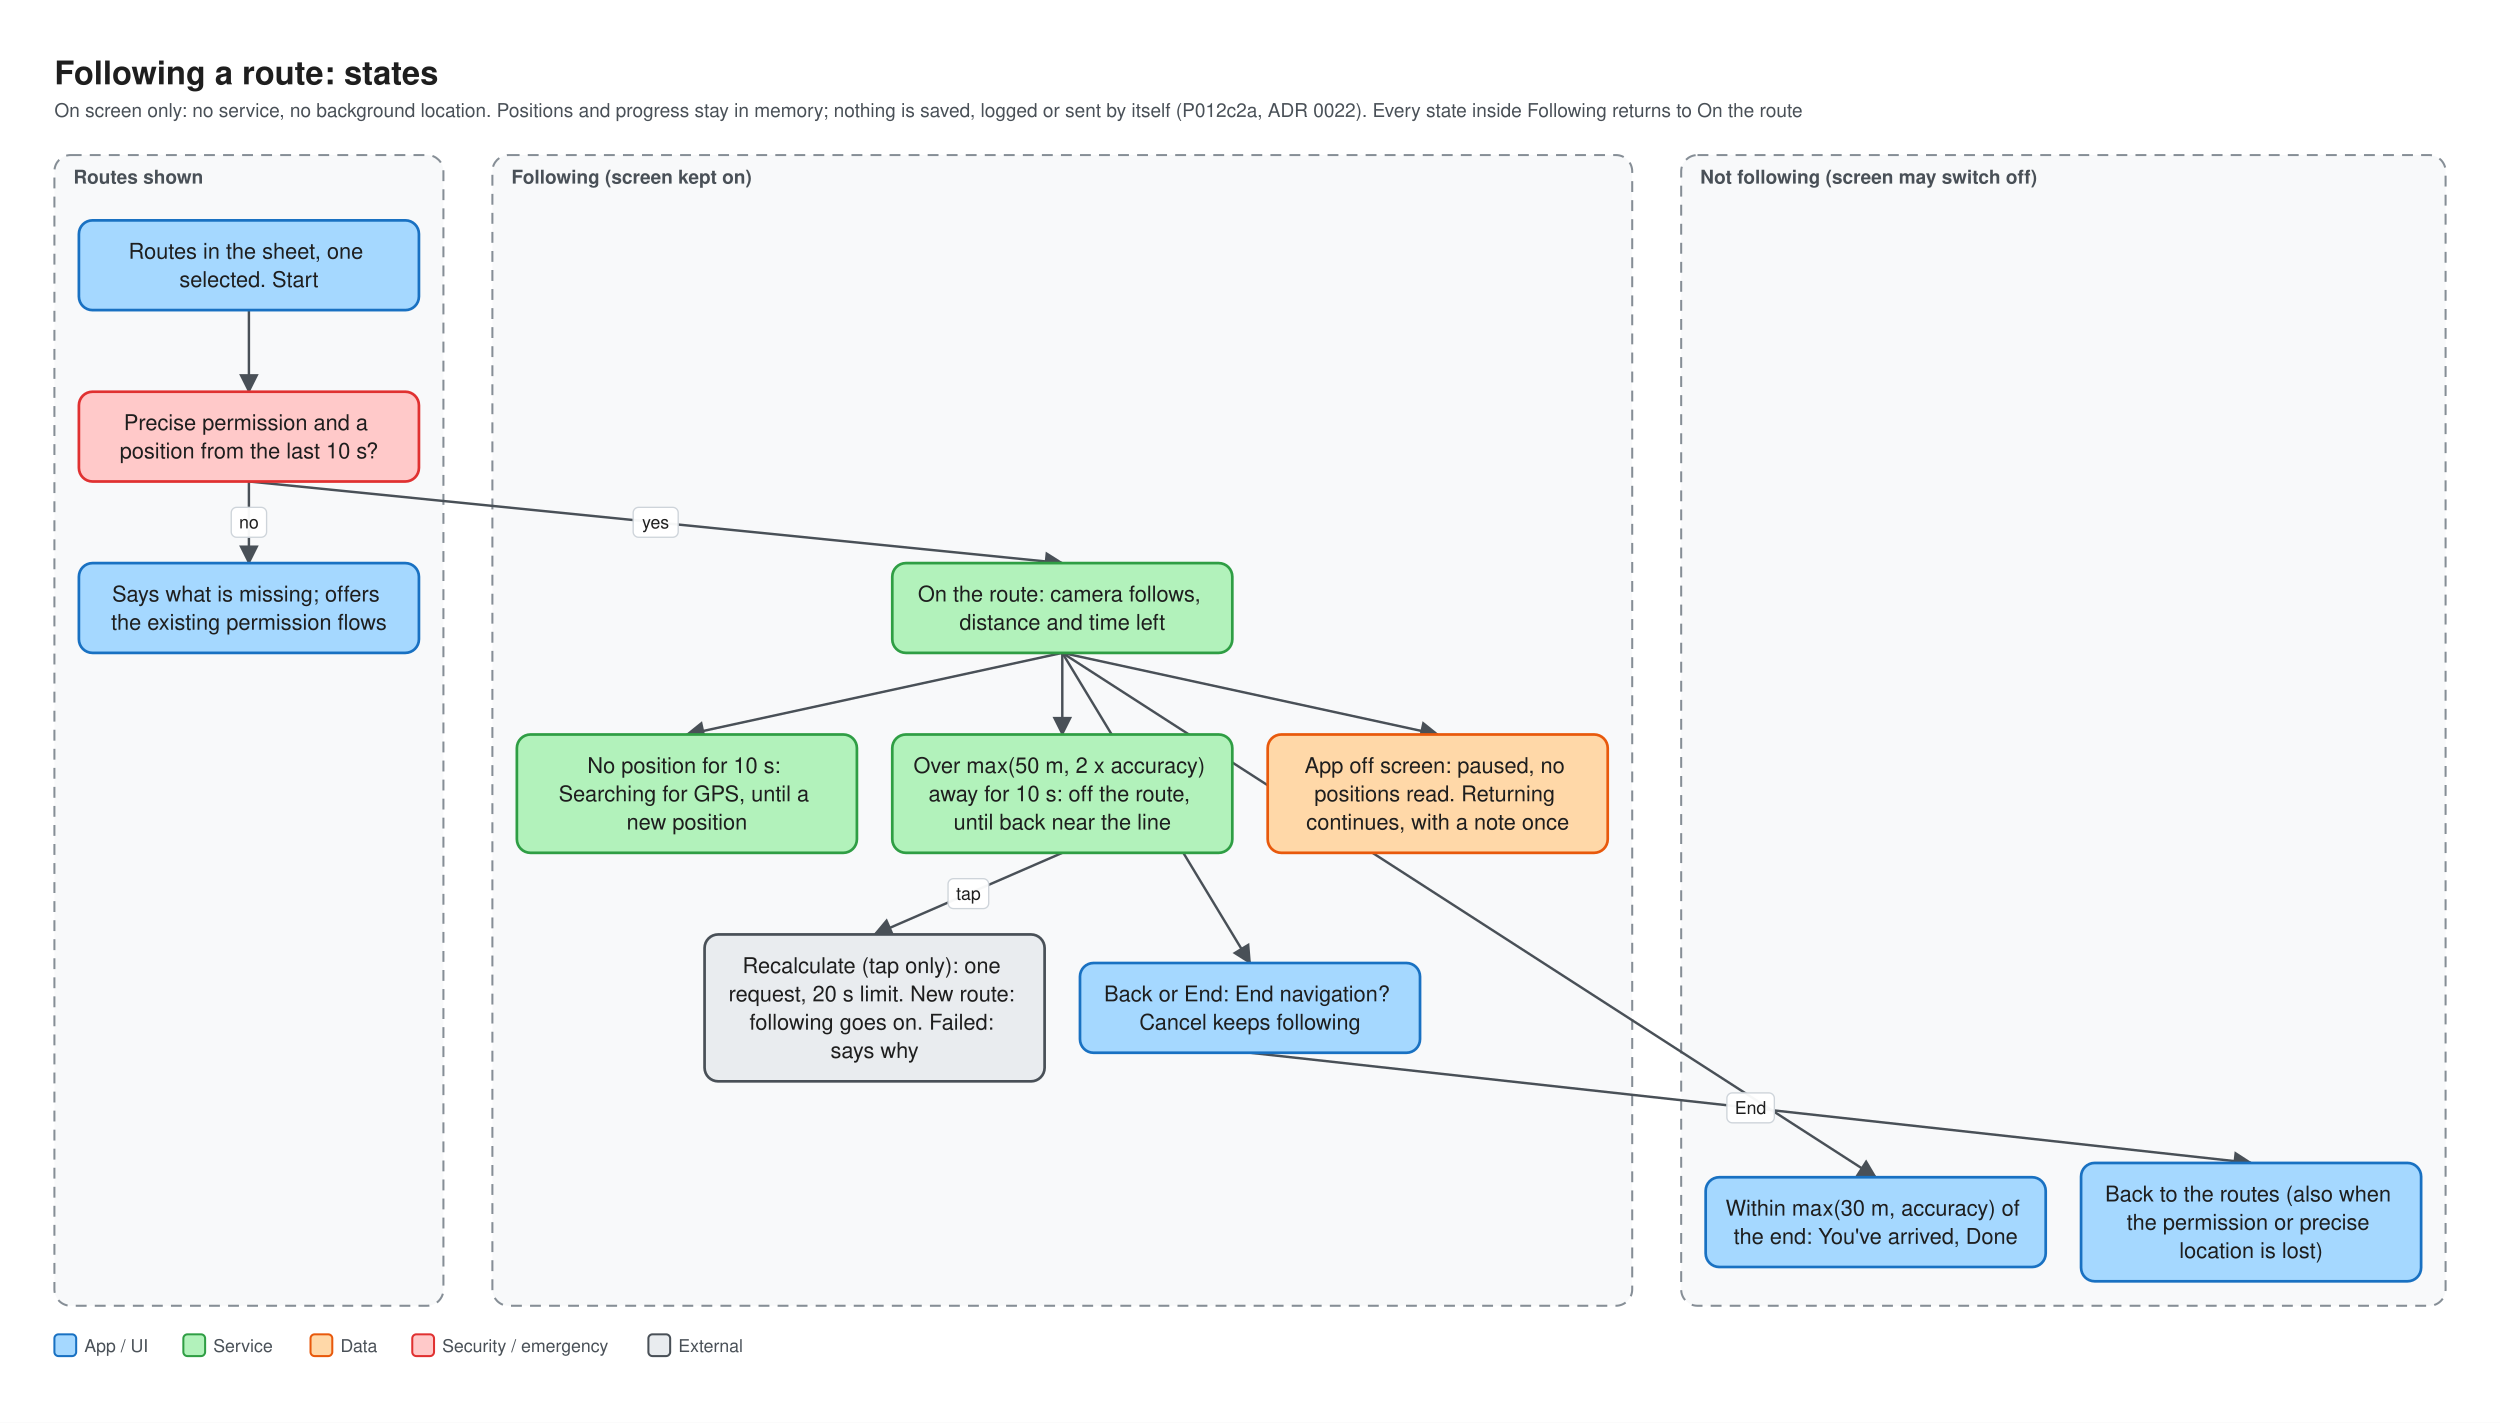
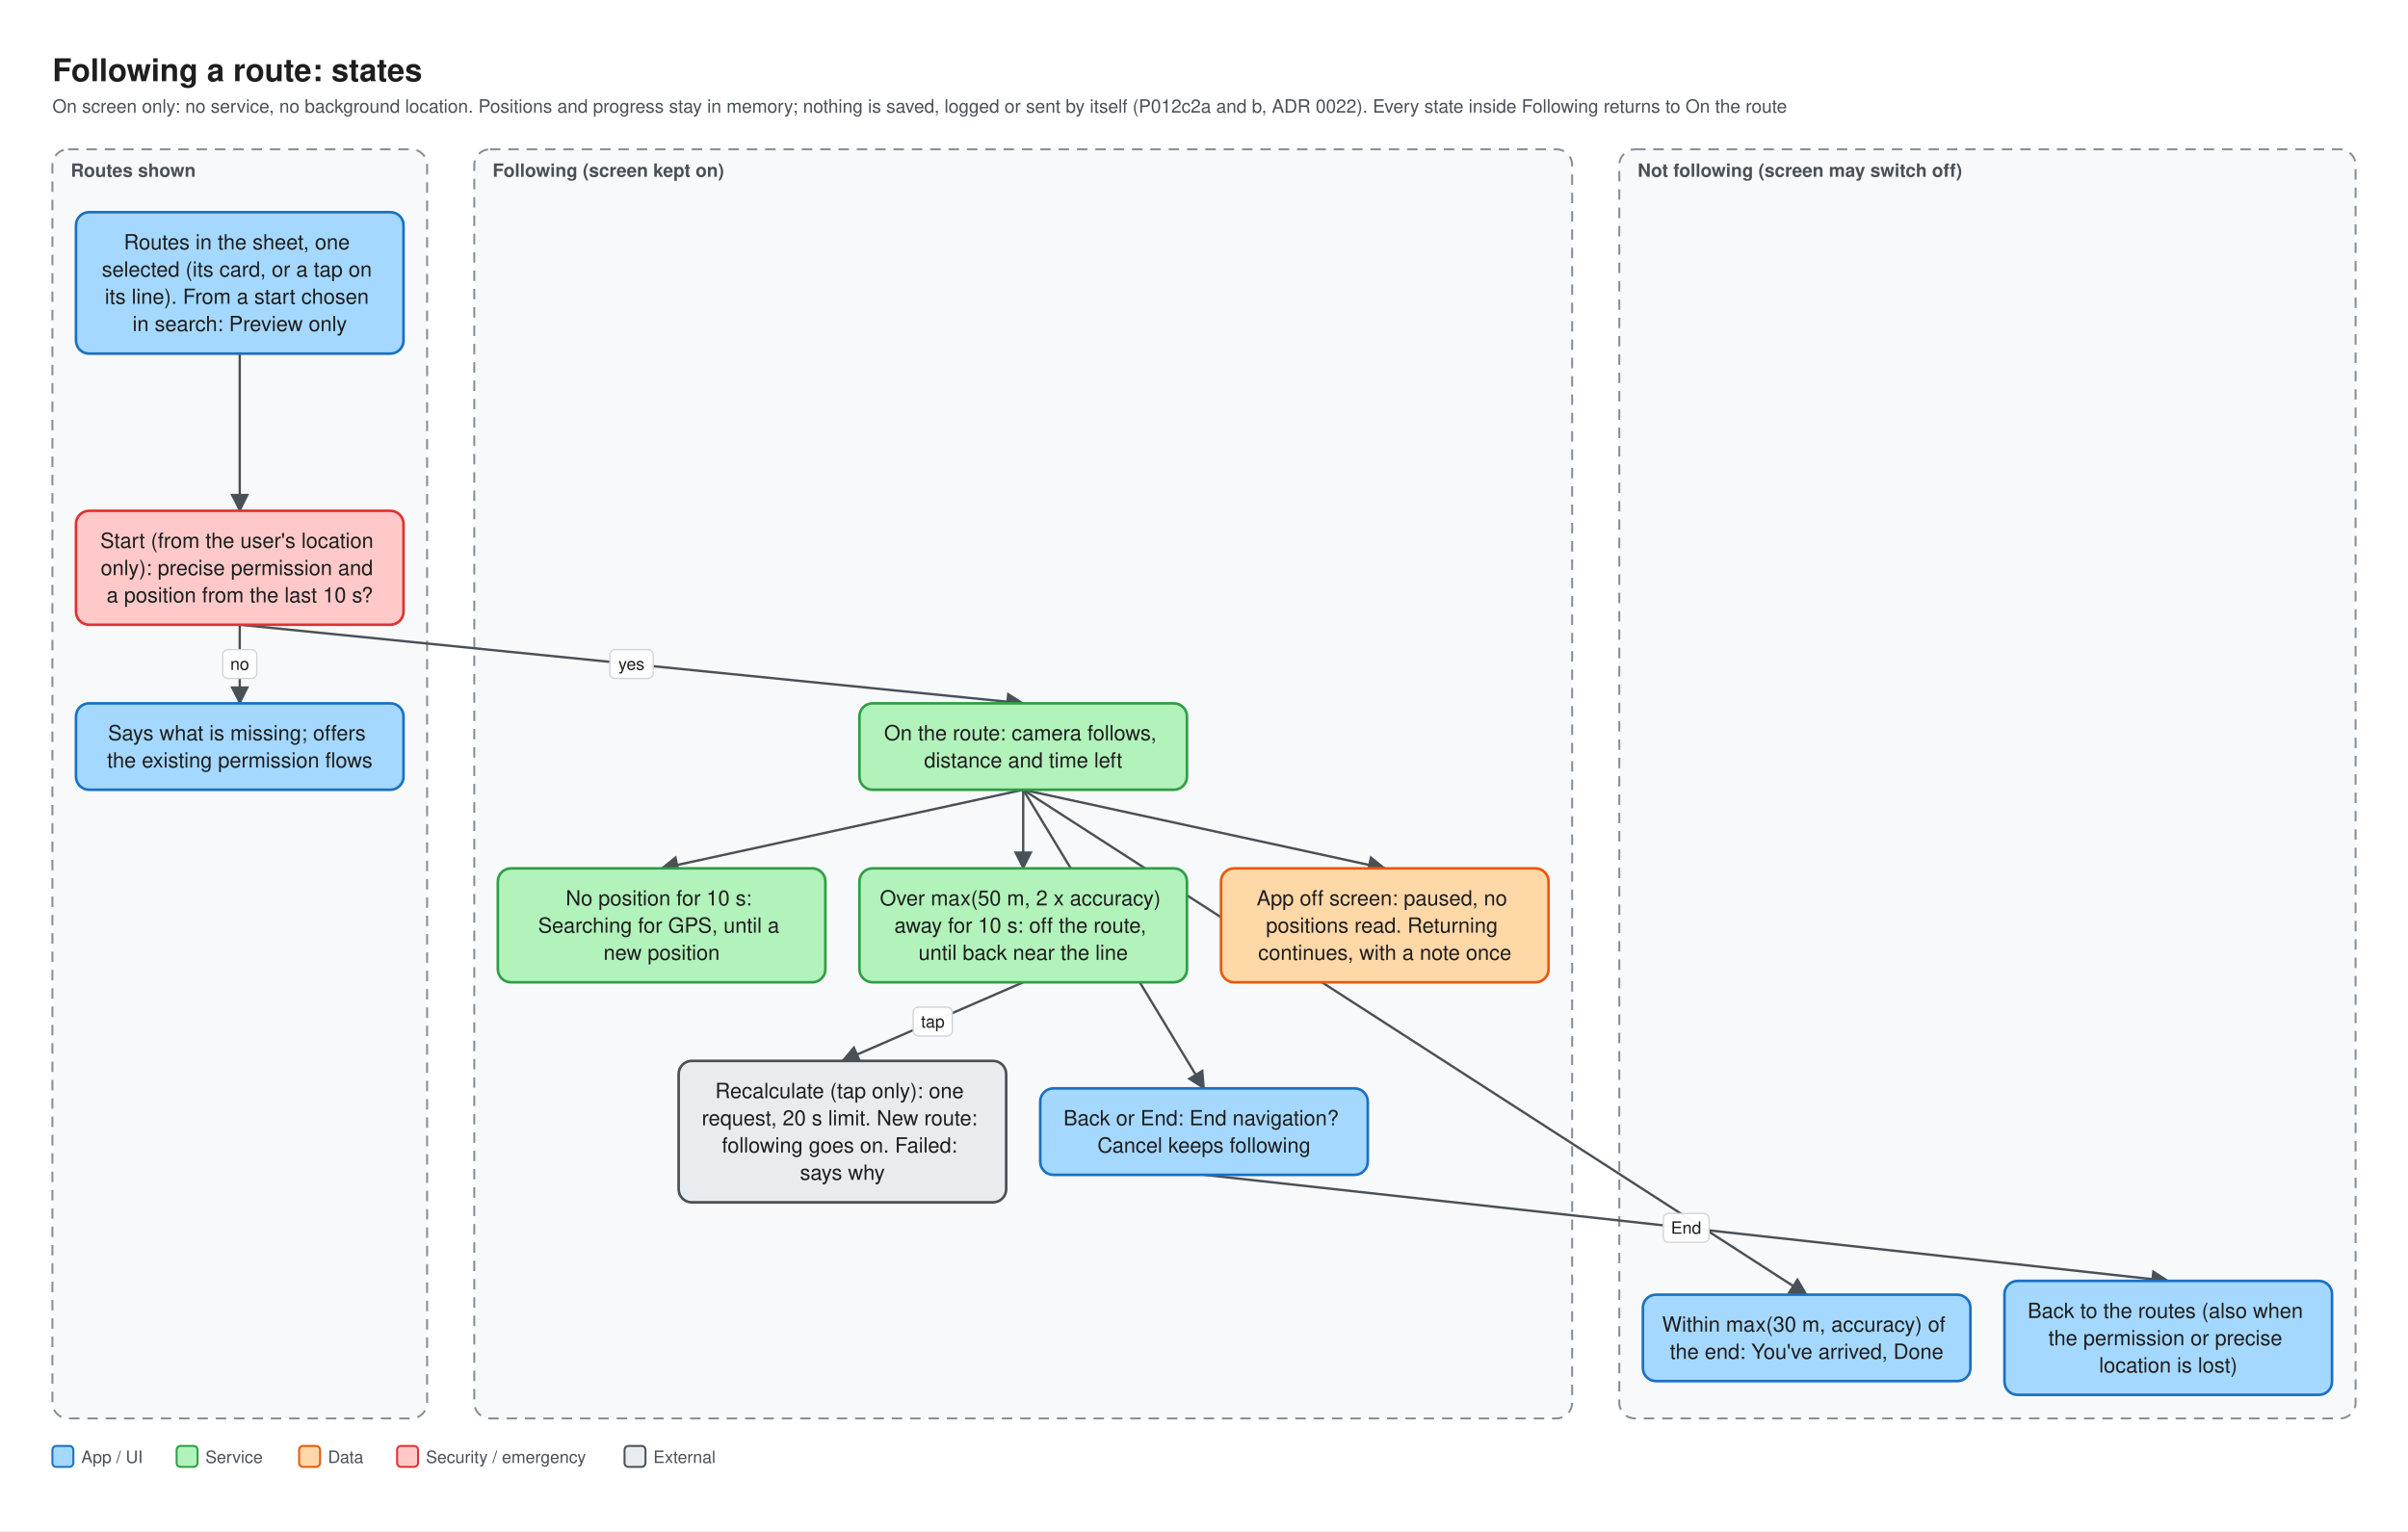
- <svg xmlns="http://www.w3.org/2000/svg" width="1838" height="1046" viewBox="0 0 1838 1046" font-family="Helvetica, Arial, sans-serif">
+ <svg xmlns="http://www.w3.org/2000/svg" width="1838" height="1169" viewBox="0 0 1838 1169" font-family="Helvetica, Arial, sans-serif">
  <defs>
    <marker id="arrow" viewBox="0 0 10 10" refX="9" refY="5" markerWidth="8" markerHeight="8" orient="auto">
      <path d="M0,0 L10,5 L0,10 z" fill="#495057" />
    </marker>
  </defs>
  <rect width="100%" height="100%" fill="#ffffff" />
  <text x="40" y="62" font-size="24" font-weight="700" fill="#1e1e1e">Following a route: states</text>
-   <text x="40" y="86" font-size="14" fill="#495057">On screen only: no service, no background location. Positions and progress stay in memory; nothing is saved, logged or sent by itself (P012c2a, ADR 0022). Every state inside Following returns to On the route</text>
-   <rect x="40" y="114" width="286" height="846" rx="12" fill="#f8f9fa" stroke="#868e96" stroke-width="1.5" stroke-dasharray="8 6" />
+   <text x="40" y="86" font-size="14" fill="#495057">On screen only: no service, no background location. Positions and progress stay in memory; nothing is saved, logged or sent by itself (P012c2a and b, ADR 0022). Every state inside Following returns to On the route</text>
+   <rect x="40" y="114" width="286" height="969" rx="12" fill="#f8f9fa" stroke="#868e96" stroke-width="1.5" stroke-dasharray="8 6" />
  <text x="54" y="135" font-size="14" font-weight="700" fill="#495057">Routes shown</text>
-   <rect x="362" y="114" width="838" height="846" rx="12" fill="#f8f9fa" stroke="#868e96" stroke-width="1.5" stroke-dasharray="8 6" />
+   <rect x="362" y="114" width="838" height="969" rx="12" fill="#f8f9fa" stroke="#868e96" stroke-width="1.5" stroke-dasharray="8 6" />
  <text x="376" y="135" font-size="14" font-weight="700" fill="#495057">Following (screen kept on)</text>
-   <rect x="1236" y="114" width="562" height="846" rx="12" fill="#f8f9fa" stroke="#868e96" stroke-width="1.5" stroke-dasharray="8 6" />
+   <rect x="1236" y="114" width="562" height="969" rx="12" fill="#f8f9fa" stroke="#868e96" stroke-width="1.5" stroke-dasharray="8 6" />
  <text x="1250" y="135" font-size="14" font-weight="700" fill="#495057">Not following (screen may switch off)</text>
-   <line x1="183" y1="228" x2="183" y2="288" stroke="#495057" stroke-width="1.8" marker-end="url(#arrow)" />
-   <line x1="183" y1="354" x2="183" y2="414" stroke="#495057" stroke-width="1.8" marker-end="url(#arrow)" />
-   <line x1="183" y1="354" x2="781" y2="414" stroke="#495057" stroke-width="1.8" marker-end="url(#arrow)" />
-   <line x1="781" y1="480" x2="505" y2="540" stroke="#495057" stroke-width="1.8" marker-end="url(#arrow)" />
-   <line x1="781" y1="480" x2="781" y2="540" stroke="#495057" stroke-width="1.8" marker-end="url(#arrow)" />
-   <line x1="781" y1="480" x2="1057" y2="540" stroke="#495057" stroke-width="1.8" marker-end="url(#arrow)" />
-   <line x1="781" y1="627" x2="643" y2="687" stroke="#495057" stroke-width="1.8" marker-end="url(#arrow)" />
-   <line x1="781" y1="480" x2="919" y2="708" stroke="#495057" stroke-width="1.8" marker-end="url(#arrow)" />
-   <line x1="919" y1="774" x2="1655" y2="855" stroke="#495057" stroke-width="1.8" marker-end="url(#arrow)" />
-   <line x1="781" y1="480" x2="1379" y2="865.5" stroke="#495057" stroke-width="1.8" marker-end="url(#arrow)" />
-   <rect x="58" y="162" width="250" height="66" rx="10" fill="#a5d8ff" stroke="#1971c2" stroke-width="2" />
+   <line x1="183" y1="270" x2="183" y2="390" stroke="#495057" stroke-width="1.8" marker-end="url(#arrow)" />
+   <line x1="183" y1="477" x2="183" y2="537" stroke="#495057" stroke-width="1.8" marker-end="url(#arrow)" />
+   <line x1="183" y1="477" x2="781" y2="537" stroke="#495057" stroke-width="1.8" marker-end="url(#arrow)" />
+   <line x1="781" y1="603" x2="505" y2="663" stroke="#495057" stroke-width="1.8" marker-end="url(#arrow)" />
+   <line x1="781" y1="603" x2="781" y2="663" stroke="#495057" stroke-width="1.8" marker-end="url(#arrow)" />
+   <line x1="781" y1="603" x2="1057" y2="663" stroke="#495057" stroke-width="1.8" marker-end="url(#arrow)" />
+   <line x1="781" y1="750" x2="643" y2="810" stroke="#495057" stroke-width="1.8" marker-end="url(#arrow)" />
+   <line x1="781" y1="603" x2="919" y2="831" stroke="#495057" stroke-width="1.8" marker-end="url(#arrow)" />
+   <line x1="919" y1="897" x2="1655" y2="978" stroke="#495057" stroke-width="1.8" marker-end="url(#arrow)" />
+   <line x1="781" y1="603" x2="1379" y2="988.5" stroke="#495057" stroke-width="1.8" marker-end="url(#arrow)" />
+   <rect x="58" y="162" width="250" height="108" rx="10" fill="#a5d8ff" stroke="#1971c2" stroke-width="2" />
  <text x="183" font-size="16" fill="#1e1e1e" text-anchor="middle">
-     <tspan x="183" y="190.2">Routes in the sheet, one</tspan>
-     <tspan x="183" y="211">selected. Start</tspan>
+     <tspan x="183" y="190.4">Routes in the sheet, one</tspan>
+     <tspan x="183" y="211.2">selected (its card, or a tap on</tspan>
+     <tspan x="183" y="232">its line). From a start chosen</tspan>
+     <tspan x="183" y="252.8">in search: Preview only</tspan>
  </text>
-   <rect x="58" y="288" width="250" height="66" rx="10" fill="#ffc9c9" stroke="#e03131" stroke-width="2" />
+   <rect x="58" y="390" width="250" height="87" rx="10" fill="#ffc9c9" stroke="#e03131" stroke-width="2" />
  <text x="183" font-size="16" fill="#1e1e1e" text-anchor="middle">
-     <tspan x="183" y="316.2">Precise permission and a</tspan>
-     <tspan x="183" y="337">position from the last 10 s?</tspan>
+     <tspan x="183" y="418.3">Start (from the user's location</tspan>
+     <tspan x="183" y="439.1">only): precise permission and</tspan>
+     <tspan x="183" y="459.9">a position from the last 10 s?</tspan>
  </text>
-   <rect x="58" y="414" width="250" height="66" rx="10" fill="#a5d8ff" stroke="#1971c2" stroke-width="2" />
+   <rect x="58" y="537" width="250" height="66" rx="10" fill="#a5d8ff" stroke="#1971c2" stroke-width="2" />
  <text x="183" font-size="16" fill="#1e1e1e" text-anchor="middle">
-     <tspan x="183" y="442.2">Says what is missing; offers</tspan>
-     <tspan x="183" y="463">the existing permission flows</tspan>
+     <tspan x="183" y="565.2">Says what is missing; offers</tspan>
+     <tspan x="183" y="586">the existing permission flows</tspan>
  </text>
-   <rect x="656" y="414" width="250" height="66" rx="10" fill="#b2f2bb" stroke="#2f9e44" stroke-width="2" />
+   <rect x="656" y="537" width="250" height="66" rx="10" fill="#b2f2bb" stroke="#2f9e44" stroke-width="2" />
  <text x="781" font-size="16" fill="#1e1e1e" text-anchor="middle">
-     <tspan x="781" y="442.2">On the route: camera follows,</tspan>
-     <tspan x="781" y="463">distance and time left</tspan>
+     <tspan x="781" y="565.2">On the route: camera follows,</tspan>
+     <tspan x="781" y="586">distance and time left</tspan>
  </text>
-   <rect x="380" y="540" width="250" height="87" rx="10" fill="#b2f2bb" stroke="#2f9e44" stroke-width="2" />
+   <rect x="380" y="663" width="250" height="87" rx="10" fill="#b2f2bb" stroke="#2f9e44" stroke-width="2" />
  <text x="505" font-size="16" fill="#1e1e1e" text-anchor="middle">
-     <tspan x="505" y="568.3">No position for 10 s:</tspan>
-     <tspan x="505" y="589.1">Searching for GPS, until a</tspan>
-     <tspan x="505" y="609.9">new position</tspan>
+     <tspan x="505" y="691.3">No position for 10 s:</tspan>
+     <tspan x="505" y="712.1">Searching for GPS, until a</tspan>
+     <tspan x="505" y="732.9">new position</tspan>
  </text>
-   <rect x="656" y="540" width="250" height="87" rx="10" fill="#b2f2bb" stroke="#2f9e44" stroke-width="2" />
+   <rect x="656" y="663" width="250" height="87" rx="10" fill="#b2f2bb" stroke="#2f9e44" stroke-width="2" />
  <text x="781" font-size="16" fill="#1e1e1e" text-anchor="middle">
-     <tspan x="781" y="568.3">Over max(50 m, 2 x accuracy)</tspan>
-     <tspan x="781" y="589.1">away for 10 s: off the route,</tspan>
-     <tspan x="781" y="609.9">until back near the line</tspan>
+     <tspan x="781" y="691.3">Over max(50 m, 2 x accuracy)</tspan>
+     <tspan x="781" y="712.1">away for 10 s: off the route,</tspan>
+     <tspan x="781" y="732.9">until back near the line</tspan>
  </text>
-   <rect x="518" y="687" width="250" height="108" rx="10" fill="#e9ecef" stroke="#495057" stroke-width="2" />
+   <rect x="518" y="810" width="250" height="108" rx="10" fill="#e9ecef" stroke="#495057" stroke-width="2" />
  <text x="643" font-size="16" fill="#1e1e1e" text-anchor="middle">
-     <tspan x="643" y="715.4">Recalculate (tap only): one</tspan>
-     <tspan x="643" y="736.2">request, 20 s limit. New route:</tspan>
-     <tspan x="643" y="757">following goes on. Failed:</tspan>
-     <tspan x="643" y="777.8">says why</tspan>
+     <tspan x="643" y="838.4">Recalculate (tap only): one</tspan>
+     <tspan x="643" y="859.2">request, 20 s limit. New route:</tspan>
+     <tspan x="643" y="880">following goes on. Failed:</tspan>
+     <tspan x="643" y="900.8">says why</tspan>
  </text>
-   <rect x="932" y="540" width="250" height="87" rx="10" fill="#ffd8a8" stroke="#e8590c" stroke-width="2" />
+   <rect x="932" y="663" width="250" height="87" rx="10" fill="#ffd8a8" stroke="#e8590c" stroke-width="2" />
  <text x="1057" font-size="16" fill="#1e1e1e" text-anchor="middle">
-     <tspan x="1057" y="568.3">App off screen: paused, no</tspan>
-     <tspan x="1057" y="589.1">positions read. Returning</tspan>
-     <tspan x="1057" y="609.9">continues, with a note once</tspan>
+     <tspan x="1057" y="691.3">App off screen: paused, no</tspan>
+     <tspan x="1057" y="712.1">positions read. Returning</tspan>
+     <tspan x="1057" y="732.9">continues, with a note once</tspan>
  </text>
-   <rect x="794" y="708" width="250" height="66" rx="10" fill="#a5d8ff" stroke="#1971c2" stroke-width="2" />
+   <rect x="794" y="831" width="250" height="66" rx="10" fill="#a5d8ff" stroke="#1971c2" stroke-width="2" />
  <text x="919" font-size="16" fill="#1e1e1e" text-anchor="middle">
-     <tspan x="919" y="736.2">Back or End: End navigation?</tspan>
-     <tspan x="919" y="757">Cancel keeps following</tspan>
+     <tspan x="919" y="859.2">Back or End: End navigation?</tspan>
+     <tspan x="919" y="880">Cancel keeps following</tspan>
  </text>
-   <rect x="1254" y="865.5" width="250" height="66" rx="10" fill="#a5d8ff" stroke="#1971c2" stroke-width="2" />
+   <rect x="1254" y="988.5" width="250" height="66" rx="10" fill="#a5d8ff" stroke="#1971c2" stroke-width="2" />
  <text x="1379" font-size="16" fill="#1e1e1e" text-anchor="middle">
-     <tspan x="1379" y="893.7">Within max(30 m, accuracy) of</tspan>
-     <tspan x="1379" y="914.5">the end: You've arrived, Done</tspan>
+     <tspan x="1379" y="1016.7">Within max(30 m, accuracy) of</tspan>
+     <tspan x="1379" y="1037.5">the end: You've arrived, Done</tspan>
  </text>
-   <rect x="1530" y="855" width="250" height="87" rx="10" fill="#a5d8ff" stroke="#1971c2" stroke-width="2" />
+   <rect x="1530" y="978" width="250" height="87" rx="10" fill="#a5d8ff" stroke="#1971c2" stroke-width="2" />
  <text x="1655" font-size="16" fill="#1e1e1e" text-anchor="middle">
-     <tspan x="1655" y="883.3">Back to the routes (also when</tspan>
-     <tspan x="1655" y="904.1">the permission or precise</tspan>
-     <tspan x="1655" y="924.9">location is lost)</tspan>
+     <tspan x="1655" y="1006.3">Back to the routes (also when</tspan>
+     <tspan x="1655" y="1027.1">the permission or precise</tspan>
+     <tspan x="1655" y="1047.9">location is lost)</tspan>
  </text>
-   <rect x="170" y="373" width="26" height="22" rx="4" fill="#ffffff" fill-opacity="0.95" stroke="#ced4da" stroke-width="1" />
-   <text x="183" y="388.5" font-size="13" fill="#1e1e1e" text-anchor="middle">no</text>
-   <rect x="465.5" y="373" width="33.1" height="22" rx="4" fill="#ffffff" fill-opacity="0.95" stroke="#ced4da" stroke-width="1" />
-   <text x="482" y="388.5" font-size="13" fill="#1e1e1e" text-anchor="middle">yes</text>
-   <rect x="697" y="646" width="29.9" height="22" rx="4" fill="#ffffff" fill-opacity="0.95" stroke="#ced4da" stroke-width="1" />
-   <text x="712" y="661.5" font-size="13" fill="#1e1e1e" text-anchor="middle">tap</text>
-   <rect x="1269.6" y="803.5" width="34.9" height="22" rx="4" fill="#ffffff" fill-opacity="0.95" stroke="#ced4da" stroke-width="1" />
-   <text x="1287" y="819" font-size="13" fill="#1e1e1e" text-anchor="middle">End</text>
-   <rect x="40" y="981" width="16" height="16" rx="3" fill="#a5d8ff" stroke="#1971c2" stroke-width="1.5" />
-   <text x="62" y="994" font-size="13" fill="#495057">App / UI</text>
-   <rect x="134.8" y="981" width="16" height="16" rx="3" fill="#b2f2bb" stroke="#2f9e44" stroke-width="1.5" />
-   <text x="156.8" y="994" font-size="13" fill="#495057">Service</text>
-   <rect x="228.3" y="981" width="16" height="16" rx="3" fill="#ffd8a8" stroke="#e8590c" stroke-width="1.5" />
-   <text x="250.3" y="994" font-size="13" fill="#495057">Data</text>
-   <rect x="303.1" y="981" width="16" height="16" rx="3" fill="#ffc9c9" stroke="#e03131" stroke-width="1.5" />
-   <text x="325.1" y="994" font-size="13" fill="#495057">Security / emergency</text>
-   <rect x="476.7" y="981" width="16" height="16" rx="3" fill="#e9ecef" stroke="#495057" stroke-width="1.5" />
-   <text x="498.7" y="994" font-size="13" fill="#495057">External</text>
+   <rect x="170" y="496" width="26" height="22" rx="4" fill="#ffffff" fill-opacity="0.95" stroke="#ced4da" stroke-width="1" />
+   <text x="183" y="511.5" font-size="13" fill="#1e1e1e" text-anchor="middle">no</text>
+   <rect x="465.5" y="496" width="33.1" height="22" rx="4" fill="#ffffff" fill-opacity="0.95" stroke="#ced4da" stroke-width="1" />
+   <text x="482" y="511.5" font-size="13" fill="#1e1e1e" text-anchor="middle">yes</text>
+   <rect x="697" y="769" width="29.9" height="22" rx="4" fill="#ffffff" fill-opacity="0.95" stroke="#ced4da" stroke-width="1" />
+   <text x="712" y="784.5" font-size="13" fill="#1e1e1e" text-anchor="middle">tap</text>
+   <rect x="1269.6" y="926.5" width="34.9" height="22" rx="4" fill="#ffffff" fill-opacity="0.95" stroke="#ced4da" stroke-width="1" />
+   <text x="1287" y="942" font-size="13" fill="#1e1e1e" text-anchor="middle">End</text>
+   <rect x="40" y="1104" width="16" height="16" rx="3" fill="#a5d8ff" stroke="#1971c2" stroke-width="1.5" />
+   <text x="62" y="1117" font-size="13" fill="#495057">App / UI</text>
+   <rect x="134.8" y="1104" width="16" height="16" rx="3" fill="#b2f2bb" stroke="#2f9e44" stroke-width="1.5" />
+   <text x="156.8" y="1117" font-size="13" fill="#495057">Service</text>
+   <rect x="228.3" y="1104" width="16" height="16" rx="3" fill="#ffd8a8" stroke="#e8590c" stroke-width="1.5" />
+   <text x="250.3" y="1117" font-size="13" fill="#495057">Data</text>
+   <rect x="303.1" y="1104" width="16" height="16" rx="3" fill="#ffc9c9" stroke="#e03131" stroke-width="1.5" />
+   <text x="325.1" y="1117" font-size="13" fill="#495057">Security / emergency</text>
+   <rect x="476.7" y="1104" width="16" height="16" rx="3" fill="#e9ecef" stroke="#495057" stroke-width="1.5" />
+   <text x="498.7" y="1117" font-size="13" fill="#495057">External</text>
</svg>
